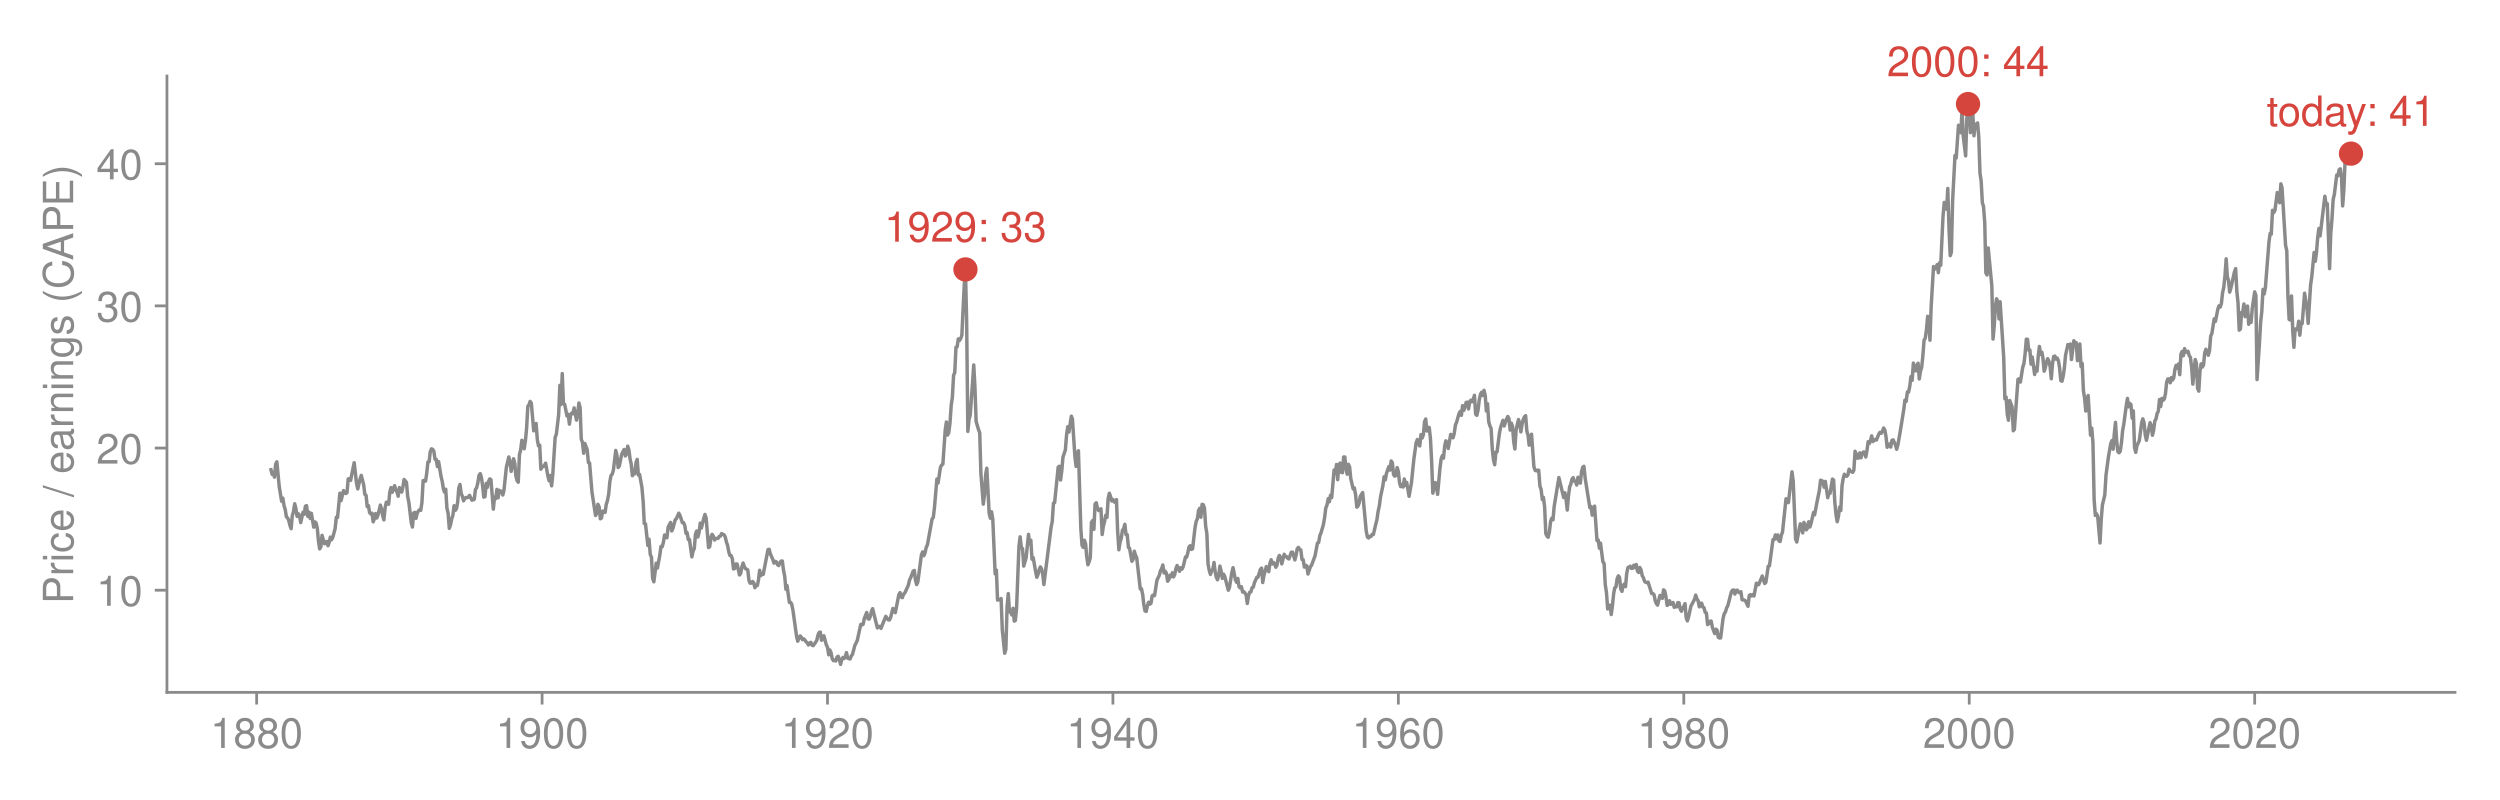
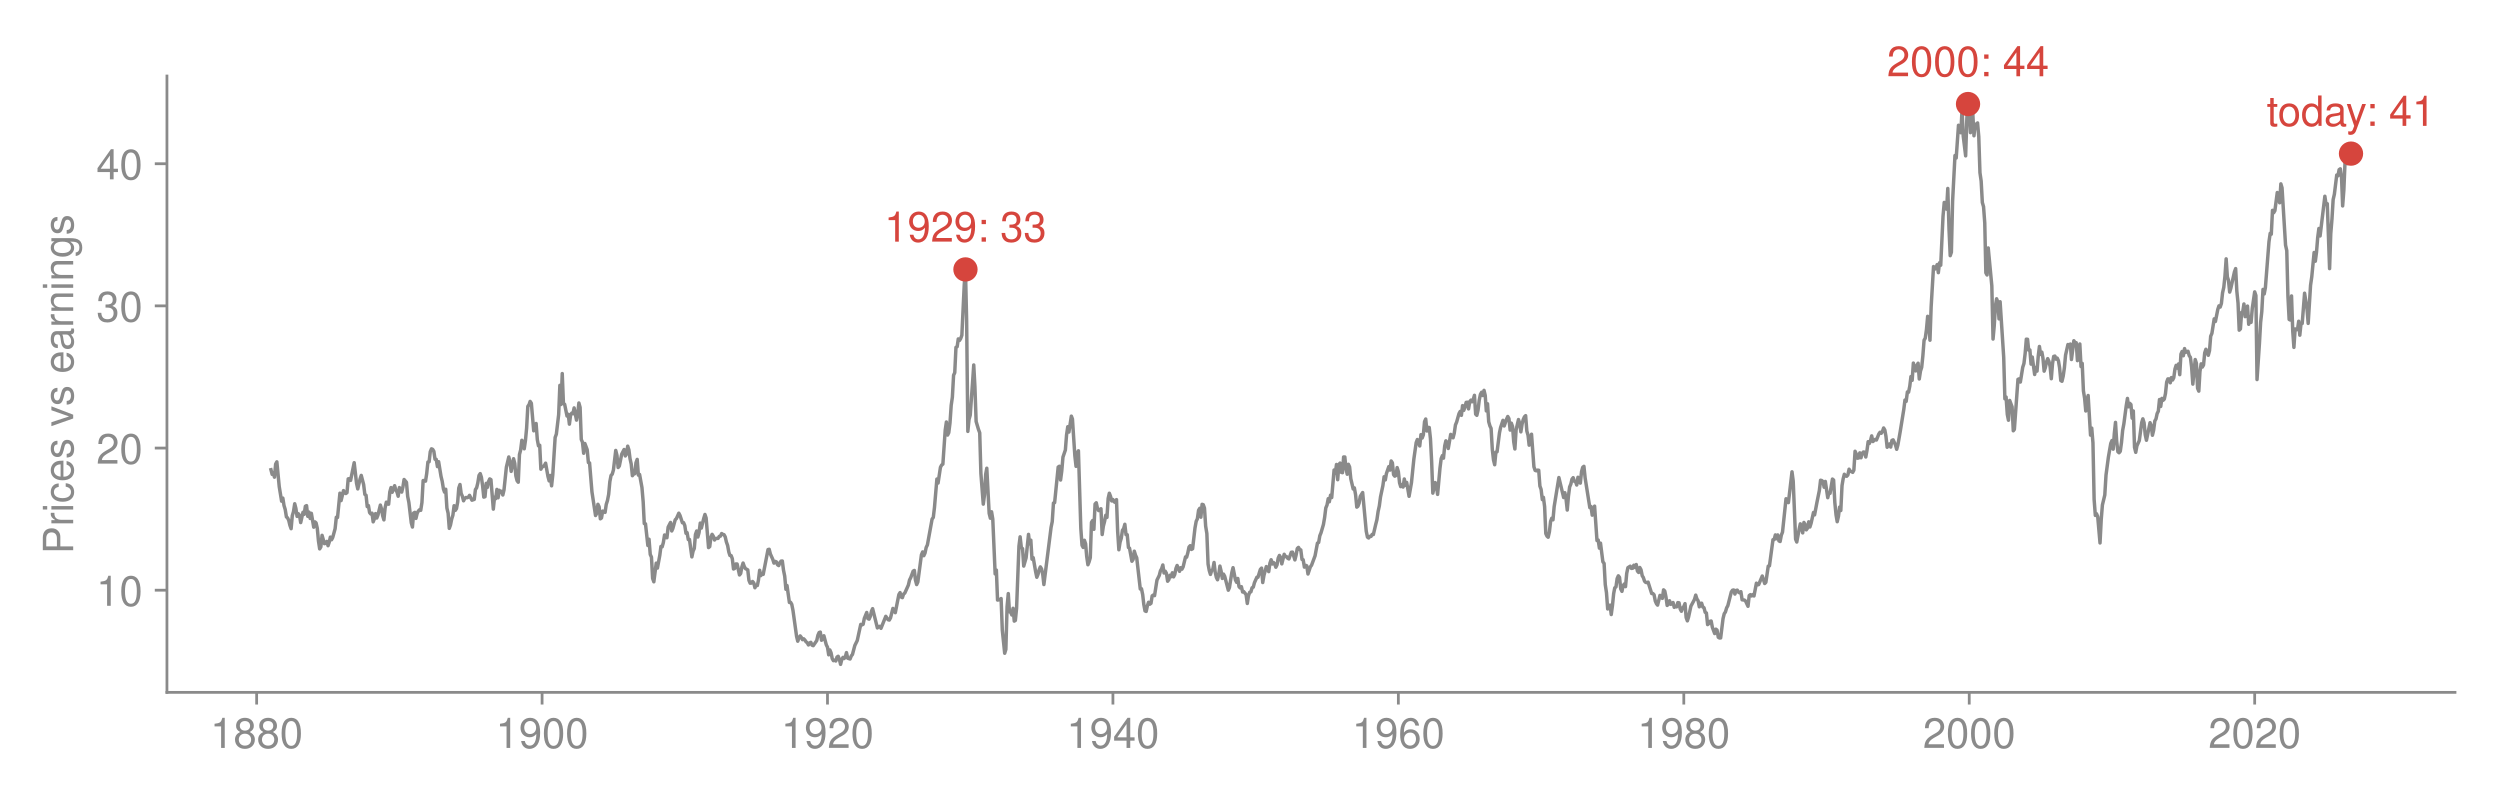
<svg xmlns="http://www.w3.org/2000/svg" xmlns:xlink="http://www.w3.org/1999/xlink" width="720pt" height="230.4pt" viewBox="0 0 720 230.4" version="1.1">
  <defs>
    <style type="text/css">*{stroke-linejoin: round; stroke-linecap: butt}</style>
  </defs>
  <g id="figure_1">
    <g id="patch_1">
      <path d="M 0 230.4  L 720 230.4  L 720 0  L 0 0  L 0 230.4  z " style="fill: none" />
    </g>
    <g id="axes_1">
      <g id="patch_2">
        <path d="M 48.08 199.401  L 707.04 199.401  L 707.04 21.896  L 48.08 21.896  L 48.08 199.401  z " style="fill: none" />
      </g>
      <g id="matplotlib.axis_1">
        <g id="xtick_1">
          <g id="line2d_1">
            <defs>
              <path id="m519c19ccf4" d="M 0 0  L 0 3.5  " style="stroke: #8a8a8a; stroke-width: 0.8" />
            </defs>
            <g>
              <use xlink:href="#m519c19ccf4" x="73.914" y="199.401" style="fill: #8a8a8a; stroke: #8a8a8a; stroke-width: 0.8" />
            </g>
          </g>
          <g id="text_1">
            <text style="font-size: 12px; font-family: 'IBM Plex Sans', 'Helvetica', 'Arial', 'DejaVu Sans', 'Bitstream Vera Sans', 'Computer Modern Sans Serif', 'Lucida Grande', 'Verdana', 'Geneva', 'Lucid', 'Avant Garde', sans-serif; text-anchor: middle; fill: #8a8a8a" x="73.914" y="215.401" transform="rotate(-0 73.91397 215.4009)">1880</text>
          </g>
        </g>
        <g id="xtick_2">
          <g id="line2d_2">
            <g>
              <use xlink:href="#m519c19ccf4" x="156.12" y="199.401" style="fill: #8a8a8a; stroke: #8a8a8a; stroke-width: 0.8" />
            </g>
          </g>
          <g id="text_2">
            <text style="font-size: 12px; font-family: 'IBM Plex Sans', 'Helvetica', 'Arial', 'DejaVu Sans', 'Bitstream Vera Sans', 'Computer Modern Sans Serif', 'Lucida Grande', 'Verdana', 'Geneva', 'Lucid', 'Avant Garde', sans-serif; text-anchor: middle; fill: #8a8a8a" x="156.12" y="215.401" transform="rotate(-0 156.1204 215.4009)">1900</text>
          </g>
        </g>
        <g id="xtick_3">
          <g id="line2d_3">
            <g>
              <use xlink:href="#m519c19ccf4" x="238.316" y="199.401" style="fill: #8a8a8a; stroke: #8a8a8a; stroke-width: 0.8" />
            </g>
          </g>
          <g id="text_3">
            <text style="font-size: 12px; font-family: 'IBM Plex Sans', 'Helvetica', 'Arial', 'DejaVu Sans', 'Bitstream Vera Sans', 'Computer Modern Sans Serif', 'Lucida Grande', 'Verdana', 'Geneva', 'Lucid', 'Avant Garde', sans-serif; text-anchor: middle; fill: #8a8a8a" x="238.316" y="215.401" transform="rotate(-0 238.3155 215.4009)">1920</text>
          </g>
        </g>
        <g id="xtick_4">
          <g id="line2d_4">
            <g>
              <use xlink:href="#m519c19ccf4" x="320.522" y="199.401" style="fill: #8a8a8a; stroke: #8a8a8a; stroke-width: 0.8" />
            </g>
          </g>
          <g id="text_4">
            <text style="font-size: 12px; font-family: 'IBM Plex Sans', 'Helvetica', 'Arial', 'DejaVu Sans', 'Bitstream Vera Sans', 'Computer Modern Sans Serif', 'Lucida Grande', 'Verdana', 'Geneva', 'Lucid', 'Avant Garde', sans-serif; text-anchor: middle; fill: #8a8a8a" x="320.522" y="215.401" transform="rotate(-0 320.5219 215.4009)">1940</text>
          </g>
        </g>
        <g id="xtick_5">
          <g id="line2d_5">
            <g>
              <use xlink:href="#m519c19ccf4" x="402.728" y="199.401" style="fill: #8a8a8a; stroke: #8a8a8a; stroke-width: 0.8" />
            </g>
          </g>
          <g id="text_5">
            <text style="font-size: 12px; font-family: 'IBM Plex Sans', 'Helvetica', 'Arial', 'DejaVu Sans', 'Bitstream Vera Sans', 'Computer Modern Sans Serif', 'Lucida Grande', 'Verdana', 'Geneva', 'Lucid', 'Avant Garde', sans-serif; text-anchor: middle; fill: #8a8a8a" x="402.728" y="215.401" transform="rotate(-0 402.7283 215.4009)">1960</text>
          </g>
        </g>
        <g id="xtick_6">
          <g id="line2d_6">
            <g>
              <use xlink:href="#m519c19ccf4" x="484.935" y="199.401" style="fill: #8a8a8a; stroke: #8a8a8a; stroke-width: 0.8" />
            </g>
          </g>
          <g id="text_6">
            <text style="font-size: 12px; font-family: 'IBM Plex Sans', 'Helvetica', 'Arial', 'DejaVu Sans', 'Bitstream Vera Sans', 'Computer Modern Sans Serif', 'Lucida Grande', 'Verdana', 'Geneva', 'Lucid', 'Avant Garde', sans-serif; text-anchor: middle; fill: #8a8a8a" x="484.935" y="215.401" transform="rotate(-0 484.9347 215.4009)">1980</text>
          </g>
        </g>
        <g id="xtick_7">
          <g id="line2d_7">
            <g>
              <use xlink:href="#m519c19ccf4" x="567.141" y="199.401" style="fill: #8a8a8a; stroke: #8a8a8a; stroke-width: 0.8" />
            </g>
          </g>
          <g id="text_7">
            <text style="font-size: 12px; font-family: 'IBM Plex Sans', 'Helvetica', 'Arial', 'DejaVu Sans', 'Bitstream Vera Sans', 'Computer Modern Sans Serif', 'Lucida Grande', 'Verdana', 'Geneva', 'Lucid', 'Avant Garde', sans-serif; text-anchor: middle; fill: #8a8a8a" x="567.141" y="215.401" transform="rotate(-0 567.1411 215.4009)">2000</text>
          </g>
        </g>
        <g id="xtick_8">
          <g id="line2d_8">
            <g>
              <use xlink:href="#m519c19ccf4" x="649.348" y="199.401" style="fill: #8a8a8a; stroke: #8a8a8a; stroke-width: 0.8" />
            </g>
          </g>
          <g id="text_8">
            <text style="font-size: 12px; font-family: 'IBM Plex Sans', 'Helvetica', 'Arial', 'DejaVu Sans', 'Bitstream Vera Sans', 'Computer Modern Sans Serif', 'Lucida Grande', 'Verdana', 'Geneva', 'Lucid', 'Avant Garde', sans-serif; text-anchor: middle; fill: #8a8a8a" x="649.348" y="215.401" transform="rotate(-0 649.3475 215.4009)">2020</text>
          </g>
        </g>
      </g>
      <g id="matplotlib.axis_2">
        <g id="ytick_1">
          <g id="line2d_9">
            <defs>
              <path id="me80405fd05" d="M 0 0  L -3.5 0  " style="stroke: #8a8a8a; stroke-width: 0.8" />
            </defs>
            <g>
              <use xlink:href="#me80405fd05" x="48.08" y="169.978" style="fill: #8a8a8a; stroke: #8a8a8a; stroke-width: 0.8" />
            </g>
          </g>
          <g id="text_9">
            <text style="font-size: 12px; font-family: 'IBM Plex Sans', 'Helvetica', 'Arial', 'DejaVu Sans', 'Bitstream Vera Sans', 'Computer Modern Sans Serif', 'Lucida Grande', 'Verdana', 'Geneva', 'Lucid', 'Avant Garde', sans-serif; text-anchor: end; fill: #8a8a8a" x="41.08" y="174.478" transform="rotate(-0 41.08 174.4781)">10</text>
          </g>
        </g>
        <g id="ytick_2">
          <g id="line2d_10">
            <g>
              <use xlink:href="#me80405fd05" x="48.08" y="129.036" style="fill: #8a8a8a; stroke: #8a8a8a; stroke-width: 0.8" />
            </g>
          </g>
          <g id="text_10">
            <text style="font-size: 12px; font-family: 'IBM Plex Sans', 'Helvetica', 'Arial', 'DejaVu Sans', 'Bitstream Vera Sans', 'Computer Modern Sans Serif', 'Lucida Grande', 'Verdana', 'Geneva', 'Lucid', 'Avant Garde', sans-serif; text-anchor: end; fill: #8a8a8a" x="41.08" y="133.536" transform="rotate(-0 41.08 133.536)">20</text>
          </g>
        </g>
        <g id="ytick_3">
          <g id="line2d_11">
            <g>
              <use xlink:href="#me80405fd05" x="48.08" y="88.094" style="fill: #8a8a8a; stroke: #8a8a8a; stroke-width: 0.8" />
            </g>
          </g>
          <g id="text_11">
            <text style="font-size: 12px; font-family: 'IBM Plex Sans', 'Helvetica', 'Arial', 'DejaVu Sans', 'Bitstream Vera Sans', 'Computer Modern Sans Serif', 'Lucida Grande', 'Verdana', 'Geneva', 'Lucid', 'Avant Garde', sans-serif; text-anchor: end; fill: #8a8a8a" x="41.08" y="92.594" transform="rotate(-0 41.08 92.59381)">30</text>
          </g>
        </g>
        <g id="ytick_4">
          <g id="line2d_12">
            <g>
              <use xlink:href="#me80405fd05" x="48.08" y="47.152" style="fill: #8a8a8a; stroke: #8a8a8a; stroke-width: 0.8" />
            </g>
          </g>
          <g id="text_12">
            <text style="font-size: 12px; font-family: 'IBM Plex Sans', 'Helvetica', 'Arial', 'DejaVu Sans', 'Bitstream Vera Sans', 'Computer Modern Sans Serif', 'Lucida Grande', 'Verdana', 'Geneva', 'Lucid', 'Avant Garde', sans-serif; text-anchor: end; fill: #8a8a8a" x="41.08" y="51.652" transform="rotate(-0 41.08 51.65167)">40</text>
          </g>
        </g>
        <g id="text_13">
-           <text style="font-size: 12px; font-family: 'IBM Plex Sans', 'Helvetica', 'Arial', 'DejaVu Sans', 'Bitstream Vera Sans', 'Computer Modern Sans Serif', 'Lucida Grande', 'Verdana', 'Geneva', 'Lucid', 'Avant Garde', sans-serif; text-anchor: middle; fill: #8a8a8a" x="21.079" y="110.648" transform="rotate(-90 21.07875 110.6485)">Price / earnings (CAPE)</text>
+           <text style="font-size: 12px; font-family: 'IBM Plex Sans', 'Helvetica', 'Arial', 'DejaVu Sans', 'Bitstream Vera Sans', 'Computer Modern Sans Serif', 'Lucida Grande', 'Verdana', 'Geneva', 'Lucid', 'Avant Garde', sans-serif; text-anchor: middle; fill: #8a8a8a" x="21.079" y="110.648" transform="rotate(-90 21.07875 110.6485)">Prices vs earnings</text>
        </g>
      </g>
      <g id="line2d_13">
        <path d="M 78.033 135.284  L 78.382 136.621  L 78.697 136.118  L 79.046 137.429  L 79.383 133.664  L 79.732 133.013  L 80.418 140.147  L 81.105 144.34  L 81.454 143.453  L 81.791 145.582  L 82.14 146.728  L 82.489 148.877  L 82.804 149.132  L 83.153 149.847  L 83.491 151.279  L 83.84 152.261  L 84.177 148.522  L 84.526 147.356  L 84.875 145.081  L 85.212 146.414  L 85.561 148.718  L 85.899 147.943  L 86.248 148.401  L 86.597 150.5  L 87.261 147.533  L 87.598 148.133  L 87.947 145.808  L 88.285 145.623  L 88.633 148.701  L 88.982 147.482  L 89.32 149.31  L 89.669 147.836  L 90.355 151.829  L 90.704 150.301  L 91.03 150.588  L 91.379 152.154  L 91.717 155.791  L 92.066 158.077  L 92.403 157.516  L 92.752 154.175  L 93.439 156.577  L 93.788 156.449  L 94.125 155.926  L 94.474 157.164  L 94.823 156.12  L 95.138 154.69  L 95.487 155.45  L 95.824 154.783  L 96.511 152.264  L 96.86 148.973  L 97.209 149.031  L 97.895 142.039  L 98.233 144.166  L 98.93 141.291  L 99.245 141.96  L 99.594 142.13  L 99.932 141.879  L 100.281 137.914  L 100.618 137.856  L 100.967 138.355  L 102.003 133.26  L 102.689 139.221  L 103.038 140.805  L 103.702 137.949  L 104.039 136.915  L 104.726 139.552  L 105.075 142.384  L 105.424 142.643  L 105.761 145.901  L 106.11 145.615  L 106.448 147.642  L 106.797 148.039  L 107.145 147.795  L 107.472 150.289  L 107.821 149.425  L 108.158 147.919  L 108.507 149.189  L 108.845 148.362  L 109.542 145.463  L 109.88 146.576  L 110.229 148.591  L 110.566 149.725  L 110.915 146.222  L 111.264 144.624  L 111.579 145.147  L 111.928 145.208  L 112.266 141.665  L 112.615 140.421  L 112.952 141.772  L 113.65 139.882  L 113.987 141.101  L 114.336 141.703  L 114.674 142.914  L 115.023 140.418  L 115.687 141.723  L 116.036 140.263  L 116.373 138.099  L 117.06 138.906  L 117.409 142.969  L 117.757 144.718  L 118.444 150.551  L 118.781 151.788  L 119.13 147.751  L 119.479 147.556  L 119.794 149.296  L 120.143 147.833  L 120.481 147.188  L 120.83 146.812  L 121.167 146.977  L 121.516 144.741  L 121.865 138.407  L 122.202 138.385  L 122.551 138.568  L 122.889 136.38  L 123.238 133.063  L 123.587 132.981  L 123.913 130.108  L 124.262 129.268  L 124.599 129.398  L 124.948 129.981  L 125.286 132.263  L 125.635 132.294  L 125.984 134.382  L 126.321 132.966  L 127.008 137.171  L 127.357 138.63  L 127.705 140.806  L 128.021 141.73  L 128.369 140.899  L 128.707 146.309  L 129.056 147.802  L 129.393 152.169  L 129.742 151.194  L 130.091 149.458  L 130.429 148.394  L 130.778 145.649  L 131.115 146.999  L 131.464 146.478  L 131.813 144.583  L 132.128 140.55  L 132.477 139.538  L 132.814 142.102  L 133.163 142.93  L 133.501 144.227  L 133.85 143.539  L 134.199 143.274  L 134.536 143.354  L 134.885 143.191  L 135.223 142.66  L 135.92 144.057  L 136.584 143.826  L 136.922 140.99  L 137.271 140.469  L 137.608 139.083  L 137.957 136.921  L 138.306 136.404  L 138.644 137.451  L 138.993 139.914  L 139.33 143.167  L 139.679 143.054  L 140.028 139.208  L 140.354 140.367  L 140.703 138.683  L 141.041 137.927  L 141.39 138.135  L 142.076 146.627  L 142.425 143.184  L 142.763 143.616  L 143.111 140.952  L 143.449 143.36  L 143.798 141.21  L 144.147 141.752  L 144.462 141.49  L 144.811 142.56  L 145.148 141.123  L 145.835 134.555  L 146.532 131.606  L 146.87 133.015  L 147.219 135.757  L 147.905 132.111  L 148.254 133.465  L 148.569 137.052  L 148.918 138.432  L 149.256 138.88  L 149.605 130.9  L 149.942 129.613  L 150.291 126.805  L 150.64 127.223  L 150.978 129.252  L 151.326 126.877  L 151.664 123.289  L 152.013 117.028  L 152.362 116.556  L 152.677 115.608  L 153.026 116.129  L 153.712 124.073  L 154.05 122.643  L 154.399 121.968  L 154.747 126.616  L 155.085 128.407  L 155.434 128.232  L 155.772 135.125  L 156.12 134.464  L 156.469 134.343  L 156.784 134.048  L 157.133 133.391  L 157.82 137.254  L 158.157 138.495  L 158.506 136.939  L 158.855 139.919  L 159.193 136.805  L 159.879 125.99  L 160.228 125.029  L 160.892 119.424  L 161.241 110.982  L 161.578 116.491  L 161.927 107.589  L 162.265 116.16  L 162.614 116.437  L 163.3 119.812  L 163.649 119.312  L 163.987 122.157  L 164.335 119.454  L 164.684 118.964  L 164.999 119.166  L 165.348 117.478  L 166.035 120.996  L 166.372 119.268  L 166.721 116.063  L 167.07 117.341  L 167.408 126.561  L 167.756 127.363  L 168.094 130.538  L 168.443 127.733  L 169.107 129.509  L 169.456 133.212  L 169.793 133.315  L 170.48 141.654  L 171.515 148.471  L 171.864 147.837  L 172.202 145.237  L 172.55 145.978  L 172.899 149.419  L 173.226 149.172  L 173.574 147.192  L 174.261 147.565  L 174.599 145.264  L 174.947 144.166  L 175.296 142.372  L 175.634 138.726  L 175.983 136.912  L 176.32 136.571  L 176.669 135.342  L 177.333 129.726  L 177.682 131.153  L 178.02 134.647  L 178.368 134.212  L 179.055 130.783  L 179.741 129.456  L 180.09 131.314  L 180.428 130.764  L 180.777 128.494  L 181.126 129.581  L 181.441 132.068  L 181.789 133.637  L 182.127 137.003  L 182.476 136.517  L 182.814 136.425  L 183.162 133.264  L 183.511 132.307  L 183.849 136.834  L 184.198 136.644  L 184.884 140.422  L 185.233 144.524  L 185.548 150.786  L 185.897 150.859  L 186.583 157.105  L 186.921 155.3  L 187.27 159.687  L 187.619 160.444  L 187.956 166.572  L 188.305 167.558  L 188.992 162.187  L 189.341 163.612  L 190.016 159.952  L 190.353 157.374  L 190.702 157.484  L 191.04 156.281  L 191.389 154.075  L 191.738 154.824  L 192.075 154.867  L 192.424 151.82  L 193.11 150.472  L 193.459 152.917  L 193.774 152.225  L 194.461 149.697  L 194.81 149.341  L 195.496 147.797  L 195.845 148.465  L 196.531 150.548  L 196.869 150.528  L 197.218 151.358  L 197.567 153.593  L 197.882 153.397  L 198.231 155.403  L 198.568 155.367  L 199.255 160.387  L 199.604 158.739  L 199.953 157.953  L 200.29 153.933  L 200.639 152.928  L 200.977 154.66  L 201.325 153.4  L 201.674 150.647  L 201.989 152.084  L 202.676 149.312  L 203.025 148.163  L 203.362 149.167  L 204.06 157.704  L 204.398 157.423  L 204.746 154.715  L 205.084 153.891  L 205.433 154.441  L 205.782 155.519  L 206.108 155.076  L 206.795 155.053  L 207.143 154.48  L 207.481 154.408  L 207.83 153.664  L 208.179 153.903  L 208.516 153.99  L 208.865 154.627  L 209.203 156.103  L 209.552 157.089  L 209.901 158.993  L 210.216 159.974  L 210.565 160.017  L 210.902 160.883  L 211.251 163.87  L 211.589 163.697  L 211.937 162.417  L 212.286 162.431  L 212.973 165.587  L 213.31 165.171  L 213.659 163.28  L 214.008 162.157  L 214.323 163.077  L 214.672 163.744  L 215.358 164.129  L 215.696 167.135  L 216.045 167.964  L 216.394 167.929  L 216.731 167.469  L 217.08 167.862  L 217.418 169.273  L 217.767 168.505  L 218.116 168.628  L 218.431 167.083  L 218.78 164.242  L 219.117 165.774  L 219.466 165.252  L 219.804 165.419  L 221.188 158.278  L 221.525 158.193  L 221.874 159.564  L 222.549 161.065  L 222.898 162.173  L 223.236 161.682  L 223.585 161.806  L 223.922 162.645  L 224.271 162.887  L 224.62 162.017  L 224.958 161.602  L 225.307 161.572  L 225.644 164.191  L 225.993 165.915  L 226.342 169.719  L 226.657 168.639  L 227.343 173.503  L 227.692 173.465  L 228.03 174.058  L 228.379 175.822  L 229.414 183.272  L 229.752 184.666  L 230.101 183.732  L 230.449 183.144  L 230.764 183.545  L 231.113 184.223  L 231.451 183.971  L 231.8 184.323  L 232.137 184.835  L 232.486 185.114  L 232.835 185.744  L 233.173 185.166  L 233.522 184.99  L 233.859 185.804  L 234.208 185.952  L 235.221 184.487  L 235.558 182.961  L 235.907 182.172  L 236.245 182.044  L 236.594 184.393  L 236.943 184.068  L 237.28 183.101  L 237.967 185.697  L 238.316 186.397  L 238.664 188.585  L 238.991 187.179  L 239.34 187.993  L 239.677 189.676  L 240.026 190.27  L 240.364 190.119  L 240.713 190.364  L 241.061 189.233  L 241.399 189.011  L 241.748 189.932  L 242.085 191.333  L 242.434 189.949  L 242.783 189.324  L 243.098 189.662  L 243.447 189.233  L 243.785 187.954  L 244.134 189.564  L 244.82 189.789  L 245.169 188.904  L 245.506 188.487  L 246.193 185.888  L 246.891 184.466  L 247.892 179.831  L 248.241 179.976  L 248.579 179.796  L 248.928 178.085  L 249.614 176.397  L 249.963 178.174  L 250.3 178.311  L 250.649 177.535  L 250.998 175.983  L 251.313 175.298  L 252.686 180.844  L 253.035 180.452  L 253.384 180.385  L 253.721 180.961  L 255.106 177.503  L 255.781 178.479  L 256.118 178.577  L 256.467 177.955  L 257.154 175.229  L 257.84 176.449  L 258.876 171.237  L 259.224 170.671  L 259.54 171.949  L 259.888 172.121  L 260.226 171.088  L 260.575 170.812  L 261.61 168.507  L 261.948 167.036  L 262.297 166.349  L 262.983 164.488  L 263.332 164.289  L 263.647 167.062  L 263.996 168.358  L 264.333 167.623  L 265.369 159.788  L 265.718 158.954  L 266.055 160.043  L 266.404 159.271  L 266.742 157.658  L 267.091 156.934  L 268.441 149.497  L 268.79 149.014  L 269.127 146.146  L 269.825 137.967  L 270.163 139.119  L 270.849 134.577  L 271.198 133.924  L 271.547 133.667  L 272.222 123.886  L 272.56 121.532  L 272.909 125.296  L 273.246 124.606  L 273.595 121.821  L 273.944 116.734  L 274.282 114.385  L 274.63 108.065  L 274.968 107.33  L 275.317 100.036  L 275.666 99.837  L 275.981 97.61  L 276.33 98.049  L 276.667 97.516  L 277.016 96.546  L 277.703 82.033  L 278.051 77.597  L 278.389 92.347  L 278.738 124.241  L 279.075 120.817  L 279.424 119.575  L 280.088 110.257  L 280.437 105.112  L 280.775 111.391  L 281.124 121.392  L 281.81 123.711  L 282.159 124.645  L 282.497 136.345  L 283.183 145.188  L 283.532 142.524  L 283.881 136.563  L 284.196 134.852  L 284.882 147.863  L 285.231 149.251  L 285.569 147.391  L 285.918 149.481  L 286.604 165.286  L 286.953 164.182  L 287.291 172.819  L 287.988 172.693  L 288.315 172.381  L 288.663 181.474  L 289.35 188.136  L 289.687 187.015  L 290.036 174.749  L 290.385 170.956  L 290.723 176.207  L 291.072 176.27  L 291.409 177.114  L 291.758 175.186  L 292.107 178.879  L 292.422 178.68  L 292.771 175.206  L 293.457 157.291  L 293.795 154.607  L 294.144 157.697  L 294.493 158.011  L 294.83 163.033  L 295.517 160.636  L 296.214 153.9  L 296.53 156.653  L 296.878 155.573  L 297.216 161.046  L 297.565 160.612  L 298.251 164.594  L 298.6 166.253  L 298.938 165.44  L 299.287 164.046  L 299.624 163.266  L 299.973 163.854  L 300.322 165.524  L 300.637 168.347  L 302.708 151.886  L 303.045 150.218  L 303.394 144.882  L 303.732 144.761  L 304.756 134.52  L 305.105 134.281  L 305.442 138.247  L 305.791 135.615  L 306.129 131.654  L 306.826 129.601  L 307.164 125.298  L 307.513 122.896  L 307.851 124.427  L 308.548 119.848  L 308.863 120.675  L 309.55 131.189  L 309.899 134.311  L 310.236 130.482  L 310.585 129.826  L 311.272 152.121  L 311.62 157.048  L 311.958 157.661  L 312.307 155.601  L 312.656 156.618  L 312.971 160.245  L 313.32 162.651  L 313.657 161.821  L 314.006 160.607  L 314.344 150.447  L 314.693 149.902  L 315.041 152.445  L 315.379 145.162  L 315.728 144.8  L 316.066 146.41  L 316.414 147.052  L 317.078 146.521  L 317.427 153.941  L 317.765 151.542  L 318.114 150.187  L 318.451 148.398  L 318.8 149.015  L 319.149 143.559  L 319.487 142.051  L 319.835 142.959  L 320.173 144.265  L 320.522 143.863  L 320.871 144.528  L 321.197 144.705  L 321.546 143.894  L 321.884 153.033  L 322.232 158.335  L 322.57 156.181  L 322.919 155.037  L 323.268 152.722  L 323.605 152.257  L 323.954 150.994  L 324.292 153.976  L 324.641 153.994  L 324.99 157.683  L 325.305 157.877  L 325.991 161.637  L 326.34 161.117  L 326.678 158.739  L 327.026 159.893  L 327.375 160.644  L 328.399 169.624  L 328.748 169.562  L 329.097 171.287  L 329.412 174.058  L 329.761 175.938  L 330.099 176.094  L 330.447 174.459  L 330.785 173.456  L 331.134 174.02  L 331.483 173.754  L 331.82 171.619  L 332.169 171.365  L 332.507 171.544  L 333.205 167.075  L 333.869 165.723  L 334.206 164.401  L 334.555 163.768  L 334.893 162.714  L 335.241 165.022  L 335.59 164.507  L 335.928 165.117  L 336.277 167.395  L 336.614 166.959  L 336.963 165.669  L 337.312 166.097  L 337.638 164.964  L 337.987 166.137  L 338.325 165.459  L 338.674 163.703  L 339.011 162.859  L 339.709 164.539  L 340.047 163.497  L 340.396 163.925  L 340.733 163.269  L 341.431 160.39  L 341.746 160.466  L 342.095 159.203  L 342.432 157.546  L 342.781 157.162  L 343.119 158.24  L 343.468 158.042  L 344.154 152.067  L 344.503 150.131  L 344.841 149.424  L 345.189 146.956  L 345.538 146.389  L 345.853 148.955  L 346.202 145.246  L 346.54 145.357  L 346.889 146.341  L 347.226 151.521  L 347.575 153.663  L 347.924 162.44  L 348.262 164.297  L 348.611 165.433  L 348.948 164.358  L 349.297 163.962  L 349.646 161.996  L 349.961 164.705  L 350.31 166.29  L 350.647 166.974  L 350.996 165.545  L 351.334 163.032  L 351.683 164.502  L 352.032 166.59  L 352.369 165.341  L 352.718 165.985  L 353.753 169.979  L 354.08 169.214  L 354.766 164.897  L 355.115 163.493  L 355.801 167.016  L 356.15 167.714  L 356.488 166.599  L 356.837 168.962  L 357.174 169.324  L 357.523 168.962  L 357.872 170.5  L 358.187 170.382  L 358.874 171.238  L 359.223 173.795  L 359.56 171.595  L 359.909 170.587  L 360.258 170.453  L 360.595 169.283  L 360.944 169.094  L 361.282 167.811  L 361.98 166.246  L 362.295 166.248  L 362.981 163.994  L 363.33 163.615  L 363.668 167.768  L 364.016 165.718  L 364.703 163.172  L 365.052 163.664  L 365.389 164.628  L 365.738 162.216  L 366.087 161.21  L 366.402 162.438  L 366.751 161.99  L 367.089 162.347  L 367.438 163.363  L 367.775 162.698  L 368.124 160.738  L 368.473 159.968  L 368.81 160.523  L 369.159 162.395  L 369.846 159.632  L 370.195 160.299  L 370.521 160.306  L 370.87 160.796  L 371.207 160.969  L 371.894 159.05  L 372.243 159.012  L 372.929 161.253  L 373.278 159.851  L 373.616 157.966  L 373.965 157.651  L 374.313 158.271  L 374.628 158.372  L 374.977 161.119  L 375.315 161.208  L 375.664 163.327  L 376.001 162.812  L 376.35 162.956  L 376.699 165.313  L 377.386 163.247  L 377.723 162.795  L 378.736 160.07  L 379.422 156.418  L 379.771 156.23  L 380.109 154.285  L 380.458 153.429  L 381.144 151.066  L 381.493 149.027  L 381.831 146.276  L 382.18 145.451  L 382.528 143.621  L 382.843 144.515  L 383.192 142.607  L 383.53 143.292  L 384.216 135.365  L 384.565 136.314  L 384.914 133.769  L 385.252 138.157  L 385.601 133.803  L 385.938 133.366  L 386.287 136.026  L 386.636 136.135  L 386.962 131.61  L 387.311 131.613  L 387.649 134.995  L 387.998 136.577  L 388.335 133.716  L 388.684 134.477  L 389.033 137.893  L 389.719 140.826  L 390.057 140.51  L 390.406 142.474  L 390.755 146.053  L 391.07 145.821  L 391.419 144.906  L 391.756 142.964  L 392.443 141.855  L 393.478 152.989  L 393.827 154.681  L 394.164 154.939  L 394.513 154.467  L 394.862 154.482  L 395.177 153.906  L 395.526 153.955  L 396.213 150.999  L 396.55 149.681  L 396.899 147.277  L 397.248 145.692  L 397.586 143.121  L 398.272 139.851  L 398.621 137.305  L 398.97 138.21  L 399.285 136.402  L 399.971 134.388  L 400.32 135.388  L 400.658 132.76  L 401.007 133.299  L 401.355 136.72  L 401.693 137.134  L 402.042 136.93  L 402.379 134.667  L 402.728 135.839  L 403.077 139.086  L 403.404 140.148  L 403.752 139.559  L 404.09 140.27  L 404.439 137.948  L 404.776 139.776  L 405.125 138.935  L 405.812 142.935  L 406.498 139.017  L 407.196 132.172  L 407.86 127.469  L 408.197 126.585  L 408.884 128.436  L 409.233 125.18  L 409.582 126.149  L 409.919 125.252  L 410.268 121.429  L 410.606 120.678  L 410.955 124.131  L 411.303 123.092  L 411.619 123.127  L 411.967 126.341  L 412.305 132.764  L 412.654 142.025  L 413.34 138.98  L 413.689 140.002  L 414.027 142.384  L 414.713 134.826  L 415.062 132.069  L 415.411 131.209  L 415.726 131.951  L 416.075 128.422  L 416.413 126.958  L 416.761 127.463  L 417.099 129.162  L 417.797 125.104  L 418.134 125.387  L 418.483 126.086  L 418.821 124.784  L 419.17 122.374  L 419.518 121.533  L 420.194 119.119  L 420.531 118.496  L 420.88 119.618  L 421.218 116.817  L 421.567 118.185  L 421.915 117.195  L 422.253 115.885  L 422.602 115.832  L 422.94 117.765  L 423.288 115.651  L 423.637 115.23  L 423.952 115.715  L 424.301 115.031  L 424.639 113.851  L 424.988 119.27  L 425.325 119.616  L 425.674 118.121  L 426.023 115.221  L 426.361 113.577  L 426.709 112.964  L 427.047 113.911  L 427.396 112.42  L 427.745 113.887  L 428.06 118.346  L 428.409 116.288  L 428.746 121.453  L 429.095 122.668  L 429.433 123.379  L 429.782 129.388  L 430.13 132.468  L 430.468 133.845  L 430.817 130.218  L 431.155 130.115  L 431.852 124.637  L 432.167 123.124  L 432.854 121.058  L 433.203 122.681  L 433.889 120.722  L 434.238 119.95  L 434.576 120.568  L 434.924 123.865  L 435.262 121.865  L 435.611 122.847  L 435.96 127.296  L 436.286 129.303  L 436.635 123.806  L 437.321 120.829  L 437.659 121.857  L 438.008 124.378  L 438.357 122.157  L 438.694 120.829  L 439.043 120.047  L 439.381 119.71  L 439.73 124.144  L 440.079 125.369  L 440.394 128.208  L 440.742 127.281  L 441.08 125.055  L 441.767 134.433  L 442.115 135.466  L 442.464 135.595  L 442.802 135.387  L 443.151 135.432  L 443.488 139.98  L 443.837 140.948  L 444.186 143.887  L 444.501 143.236  L 444.85 145.932  L 445.188 153.667  L 445.536 154.421  L 445.874 154.721  L 446.223 153.19  L 446.572 150.151  L 446.909 149.244  L 447.258 149.709  L 447.596 145.929  L 448.609 139.669  L 448.957 137.535  L 450.33 143.286  L 450.679 141.905  L 451.017 143.657  L 451.366 146.892  L 451.703 142.942  L 452.052 140.242  L 452.401 139.418  L 452.727 138.02  L 453.076 137.572  L 453.414 138.606  L 453.763 138.695  L 454.1 139.686  L 454.449 137.456  L 454.798 138.805  L 455.136 139.136  L 455.484 135.837  L 455.822 134.581  L 456.171 134.307  L 456.52 137.675  L 457.87 146.198  L 458.208 145.865  L 458.557 148.367  L 458.906 147.561  L 459.243 145.767  L 459.93 155.676  L 460.278 155.523  L 460.627 157.87  L 460.942 156.425  L 461.629 161.808  L 461.978 162.246  L 462.315 168.364  L 462.664 170.698  L 463.013 175.381  L 463.351 175.116  L 463.699 174.281  L 464.037 176.983  L 464.386 174.396  L 464.735 170.952  L 465.05 169.307  L 465.399 169.024  L 465.736 166.628  L 466.085 165.837  L 466.423 166.282  L 466.772 169.611  L 467.121 170.31  L 467.458 168.637  L 467.807 168.194  L 468.145 168.953  L 468.493 165.126  L 468.842 163.484  L 469.518 163.062  L 469.855 163.706  L 470.204 163.657  L 470.542 162.783  L 470.89 163.436  L 471.239 162.584  L 471.577 164.469  L 471.926 164.865  L 472.263 163.437  L 472.612 164.091  L 472.961 165.823  L 473.276 166.311  L 473.625 167.374  L 473.963 167.732  L 474.311 167.808  L 474.649 167.654  L 475.684 170.933  L 476.033 170.935  L 476.371 171.295  L 476.72 173.084  L 477.069 173.887  L 477.384 174.275  L 478.07 171.473  L 478.419 171.822  L 478.757 172.33  L 479.105 169.88  L 479.454 170.216  L 479.792 171.888  L 480.141 174.365  L 480.478 174.023  L 480.827 173.017  L 481.176 174.057  L 481.84 173.528  L 482.178 174.914  L 482.526 174.67  L 482.864 174.779  L 483.213 173.552  L 483.562 173.611  L 483.899 175.375  L 484.248 176.043  L 484.586 175.115  L 484.935 174.683  L 485.284 173.849  L 485.61 177.834  L 485.959 178.805  L 486.296 177.74  L 486.983 174.56  L 487.681 173.27  L 488.018 172.607  L 488.367 171.395  L 488.705 172.476  L 489.053 173.01  L 489.402 174.769  L 489.717 173.74  L 490.066 173.722  L 490.404 174.815  L 490.753 175.033  L 491.09 176.343  L 491.439 176.53  L 491.788 179.881  L 492.126 179.603  L 492.475 178.941  L 492.812 178.852  L 493.161 180.669  L 493.825 182.463  L 494.174 181.2  L 494.511 181.472  L 494.86 183.521  L 495.198 183.74  L 495.547 183.721  L 496.233 178.167  L 496.582 176.744  L 496.92 176.252  L 497.269 175.068  L 497.617 174.439  L 498.619 170.492  L 498.968 169.978  L 499.305 169.919  L 499.654 171.091  L 500.003 170.043  L 500.341 169.964  L 500.69 170.578  L 501.027 170.735  L 501.376 170.408  L 501.725 172.744  L 502.4 172.821  L 502.738 173.123  L 503.424 174.612  L 503.773 171.521  L 504.122 171.258  L 504.459 171.636  L 504.808 171.239  L 505.146 171.636  L 505.844 167.952  L 506.159 168.45  L 506.508 168.352  L 507.532 165.894  L 508.229 168.049  L 508.567 167.716  L 509.253 163.057  L 509.602 162.956  L 510.615 155.433  L 510.953 155.403  L 511.302 154.057  L 511.639 155.157  L 511.988 154.061  L 512.337 155.782  L 512.674 155.952  L 513.023 154.121  L 513.361 153.253  L 514.374 143.639  L 514.723 144.608  L 515.06 144.756  L 516.096 135.886  L 516.444 138.552  L 517.131 155.276  L 517.468 156.103  L 518.166 152.38  L 518.492 150.862  L 518.841 151.827  L 519.179 153.471  L 519.528 150.463  L 519.865 151.111  L 520.214 152.598  L 520.563 152.089  L 520.901 150.279  L 521.25 151.777  L 521.587 150.727  L 522.285 147.595  L 522.6 148.283  L 523.286 144.65  L 523.973 141.264  L 524.322 138.312  L 524.671 138.394  L 525.008 138.695  L 525.357 140.326  L 525.695 138.656  L 526.392 143.333  L 526.708 141.999  L 527.056 142.08  L 527.743 137.973  L 528.08 138.26  L 528.429 144.724  L 528.778 148.273  L 529.116 150.252  L 529.465 148.739  L 529.802 146.042  L 530.151 147.025  L 530.5 139.867  L 530.815 137.967  L 531.164 136.588  L 531.501 137.079  L 531.85 137.162  L 532.188 136.801  L 532.537 135.127  L 532.886 135.762  L 533.223 135.795  L 533.572 136.042  L 533.91 135.416  L 534.259 129.965  L 534.607 130.743  L 534.934 131.969  L 535.283 131.897  L 535.62 130.419  L 535.969 131.839  L 536.307 130.589  L 536.656 130.174  L 537.004 130.228  L 537.342 131.614  L 537.691 129.717  L 538.028 127.199  L 538.377 127.712  L 538.726 126.803  L 539.041 125.535  L 539.39 127.163  L 540.077 126.545  L 540.414 126.724  L 541.112 124.968  L 541.45 124.495  L 541.798 124.787  L 542.136 124.267  L 542.485 123.255  L 542.834 123.862  L 543.149 125.624  L 543.498 128.81  L 544.184 127.846  L 544.522 128.758  L 544.871 126.843  L 545.219 126.676  L 545.906 128.178  L 546.243 129.398  L 546.592 128.139  L 547.256 124.316  L 548.292 117.906  L 548.629 115.212  L 548.978 115.59  L 549.327 112.88  L 549.665 112.959  L 550.013 111.236  L 550.351 108.453  L 550.7 109.537  L 551.049 104.569  L 551.375 105.986  L 551.724 106.828  L 552.062 105.232  L 552.41 104.607  L 552.748 109.145  L 553.097 106.876  L 553.446 105.78  L 553.783 102.491  L 554.132 97.979  L 554.47 97.412  L 554.819 94.919  L 555.167 91.1  L 555.483 92.997  L 555.831 97.981  L 556.169 88.387  L 556.855 76.767  L 557.204 77.505  L 557.553 77.176  L 557.891 76.214  L 558.24 78.527  L 558.577 75.685  L 558.926 76.384  L 559.59 62.313  L 559.939 58.3  L 560.277 59.612  L 560.625 60.244  L 560.963 54.277  L 561.312 65.889  L 561.661 73.632  L 561.998 72.646  L 562.347 57.922  L 563.034 44.789  L 563.382 45.513  L 564.046 36.079  L 564.384 36.684  L 564.733 38.224  L 565.07 31.479  L 565.419 39.247  L 566.106 44.888  L 566.455 34.016  L 566.792 29.964  L 567.141 31.706  L 567.49 38.203  L 567.816 33.965  L 568.165 32.705  L 568.503 39.102  L 568.852 35.762  L 569.189 35.859  L 569.538 35.403  L 569.887 39.381  L 570.225 49.732  L 570.573 52.138  L 570.911 58.312  L 571.26 59.521  L 571.609 64.205  L 571.924 78.571  L 572.273 79.193  L 572.61 71.411  L 573.646 82.344  L 573.994 97.644  L 574.332 93.918  L 574.681 88.073  L 575.019 86.047  L 575.367 86.959  L 575.716 91.837  L 576.031 86.898  L 577.067 102.883  L 577.404 114.857  L 577.753 114.343  L 578.102 119.353  L 578.44 121.027  L 578.788 115.327  L 579.475 117.169  L 579.824 124.065  L 580.139 123.674  L 581.174 109.252  L 581.512 109.108  L 581.861 110.03  L 582.547 105.77  L 582.896 104.688  L 583.234 101.87  L 583.582 97.68  L 583.931 97.712  L 584.258 100.841  L 584.606 100.784  L 584.944 104.869  L 585.293 102.828  L 585.979 107.851  L 586.328 105.828  L 586.666 106.879  L 587.015 102.566  L 587.352 99.784  L 587.701 102.066  L 588.05 101.421  L 588.365 103.082  L 588.714 106.891  L 589.052 105.903  L 589.4 104.191  L 589.738 103.292  L 590.087 104.043  L 590.436 105.576  L 590.773 109.07  L 591.122 104.75  L 591.46 102.654  L 591.809 102.552  L 592.158 103.449  L 592.473 103.128  L 592.821 103.868  L 593.159 105.901  L 593.508 109.59  L 593.846 109.806  L 594.194 108.354  L 594.543 105.928  L 594.881 102.268  L 595.567 99.219  L 595.916 99.527  L 596.265 99.086  L 596.58 103.539  L 597.267 98.131  L 597.615 98.664  L 597.953 98.697  L 598.302 103.862  L 598.988 99.064  L 599.337 105.58  L 599.675 104.653  L 600.024 112.568  L 600.373 114.726  L 600.699 118.363  L 601.048 115.296  L 601.385 113.902  L 602.072 125.322  L 602.421 123.297  L 602.77 127.551  L 603.107 143.827  L 603.456 148.444  L 603.794 147.967  L 604.142 148.792  L 604.806 156.37  L 605.155 149.581  L 605.493 145.428  L 606.179 142.569  L 606.528 136.839  L 607.215 131.664  L 607.901 127.716  L 608.25 126.875  L 608.599 129.361  L 608.914 124.923  L 609.263 121.647  L 609.6 127.07  L 609.949 130.092  L 610.287 130.393  L 610.636 129.976  L 610.985 127.474  L 611.322 123.959  L 611.671 122.073  L 612.357 116.842  L 612.706 114.748  L 613.021 117.165  L 613.37 116.164  L 613.708 116.51  L 614.057 120.435  L 614.394 118.346  L 614.743 128.832  L 615.092 130.272  L 615.43 128.398  L 616.116 126.892  L 616.814 121.677  L 617.14 120.627  L 617.489 121.751  L 617.827 125.181  L 618.175 126.794  L 619.211 121.733  L 619.548 122.579  L 619.897 125.359  L 620.235 123.966  L 620.584 121.255  L 620.933 120.632  L 621.248 119.131  L 621.597 118.409  L 621.934 115.067  L 622.283 117.059  L 622.621 114.737  L 622.969 115.293  L 623.318 114.942  L 623.656 113.336  L 624.005 110.03  L 624.342 109.13  L 624.691 109.14  L 625.04 110.24  L 625.355 108.745  L 625.704 109.44  L 626.042 108.797  L 626.391 106.28  L 626.728 105.218  L 627.077 106.036  L 627.426 104.805  L 627.763 107.899  L 628.112 101.986  L 628.45 101.22  L 628.799 102.455  L 629.148 100.395  L 629.463 101.488  L 629.812 101.231  L 630.149 101.17  L 630.498 102.44  L 630.836 102.91  L 631.184 105.725  L 631.533 110.625  L 632.22 103.546  L 632.557 104.612  L 632.906 111.815  L 633.255 112.648  L 633.581 107.041  L 633.93 104.789  L 634.268 105.721  L 634.617 105.124  L 634.954 101.629  L 635.303 100.586  L 635.99 102.321  L 636.339 100.987  L 636.676 96.835  L 637.025 96.022  L 637.689 91.832  L 638.038 92.58  L 638.724 89.123  L 639.062 88.085  L 639.411 88.442  L 639.76 87.406  L 640.097 84.326  L 640.446 82.776  L 640.784 79.553  L 641.133 74.553  L 641.481 79.761  L 641.796 80.69  L 642.145 84.122  L 642.483 83.002  L 643.518 78.308  L 643.867 77.355  L 644.205 83.844  L 644.554 87.293  L 644.891 95.087  L 645.24 94.726  L 645.589 89.971  L 645.904 89.829  L 646.253 87.547  L 646.59 91.197  L 646.939 91.026  L 647.277 88.148  L 647.626 93.394  L 647.975 91.248  L 648.312 92.839  L 648.661 88.762  L 649.348 84.06  L 649.696 85.106  L 650.023 109.313  L 650.709 99.032  L 651.058 92.85  L 651.396 89.735  L 651.745 83.352  L 652.093 84.657  L 652.431 82.838  L 653.466 69.619  L 653.815 67.197  L 654.13 67.449  L 654.479 60.581  L 654.817 61.268  L 655.166 60.678  L 655.852 55.449  L 656.538 58.398  L 656.887 52.955  L 657.225 54.092  L 658.238 70.608  L 658.587 72.171  L 658.924 85.338  L 659.273 91.993  L 659.611 92.169  L 659.96 85.233  L 660.308 95.341  L 660.646 100.046  L 660.995 94.731  L 661.332 94.985  L 661.681 94.911  L 662.03 92.517  L 662.345 96.536  L 662.694 93.151  L 663.032 93.162  L 663.718 84.443  L 664.416 88.914  L 664.753 93.134  L 665.44 82.148  L 665.789 79.721  L 666.464 72.72  L 666.813 75.231  L 667.15 72.644  L 667.499 68.398  L 667.837 65.807  L 668.186 67.952  L 669.559 56.523  L 669.908 58.905  L 670.256 58.668  L 670.92 77.362  L 671.258 67.309  L 671.607 63.074  L 671.944 57.493  L 672.293 55.97  L 672.98 50.404  L 673.329 50.634  L 673.666 48.865  L 674.015 48.622  L 674.364 51.189  L 674.679 59.305  L 675.028 54.774  L 675.365 46.737  L 675.714 46.537  L 676.052 47.116  L 676.401 43.109  L 676.75 44.773  L 677.087 44.242  L 677.087 44.242  " clip-path="url(#p22b17b2f1a)" style="fill: none; stroke: #8a8a8a; stroke-linecap: square" />
      </g>
      <g id="line2d_14">
        <defs>
          <path id="mf769053a67" d="M 0 3  C 0.796 3 1.559 2.684 2.121 2.121  C 2.684 1.559 3 0.796 3 0  C 3 -0.796 2.684 -1.559 2.121 -2.121  C 1.559 -2.684 0.796 -3 0 -3  C -0.796 -3 -1.559 -2.684 -2.121 -2.121  C -2.684 -1.559 -3 -0.796 -3 0  C -3 0.796 -2.684 1.559 -2.121 2.121  C -1.559 2.684 -0.796 3 0 3  z " style="stroke: #d6453d" />
        </defs>
        <g clip-path="url(#p22b17b2f1a)">
          <use xlink:href="#mf769053a67" x="278.051" y="77.597" style="fill: #d6453d; stroke: #d6453d" />
        </g>
      </g>
      <g id="line2d_15">
        <g clip-path="url(#p22b17b2f1a)">
          <use xlink:href="#mf769053a67" x="566.792" y="29.964" style="fill: #d6453d; stroke: #d6453d" />
        </g>
      </g>
      <g id="line2d_16">
        <g clip-path="url(#p22b17b2f1a)">
          <use xlink:href="#mf769053a67" x="677.087" y="44.242" style="fill: #d6453d; stroke: #d6453d" />
        </g>
      </g>
      <g id="patch_3">
        <path d="M 48.08 199.401  L 48.08 21.896  " style="fill: none; stroke: #8a8a8a; stroke-width: 0.8; stroke-linejoin: miter; stroke-linecap: square" />
      </g>
      <g id="patch_4">
        <path d="M 48.08 199.401  L 707.04 199.401  " style="fill: none; stroke: #8a8a8a; stroke-width: 0.8; stroke-linejoin: miter; stroke-linecap: square" />
      </g>
      <g id="text_14">
        <text style="font-size: 12px; font-family: 'IBM Plex Sans', 'Helvetica', 'Arial', 'DejaVu Sans', 'Bitstream Vera Sans', 'Computer Modern Sans Serif', 'Lucida Grande', 'Verdana', 'Geneva', 'Lucid', 'Avant Garde', sans-serif; text-anchor: middle; fill: #d6453d" x="278.051" y="69.597" transform="rotate(-0 278.0514 69.59711)">1929: 33</text>
      </g>
      <g id="text_15">
        <text style="font-size: 12px; font-family: 'IBM Plex Sans', 'Helvetica', 'Arial', 'DejaVu Sans', 'Bitstream Vera Sans', 'Computer Modern Sans Serif', 'Lucida Grande', 'Verdana', 'Geneva', 'Lucid', 'Avant Garde', sans-serif; text-anchor: middle; fill: #d6453d" x="566.792" y="21.964" transform="rotate(-0 566.7923 21.96441)">2000: 44</text>
      </g>
      <g id="text_16">
        <text style="font-size: 12px; font-family: 'IBM Plex Sans', 'Helvetica', 'Arial', 'DejaVu Sans', 'Bitstream Vera Sans', 'Computer Modern Sans Serif', 'Lucida Grande', 'Verdana', 'Geneva', 'Lucid', 'Avant Garde', sans-serif; text-anchor: middle; fill: #d6453d" x="677.087" y="36.242" transform="rotate(-0 677.0873 36.24229)">today: 41</text>
      </g>
    </g>
  </g>
  <defs>
    <clipPath id="p22b17b2f1a">
      <rect x="48.08" y="21.896" width="658.96" height="177.505" />
    </clipPath>
  </defs>
</svg>
